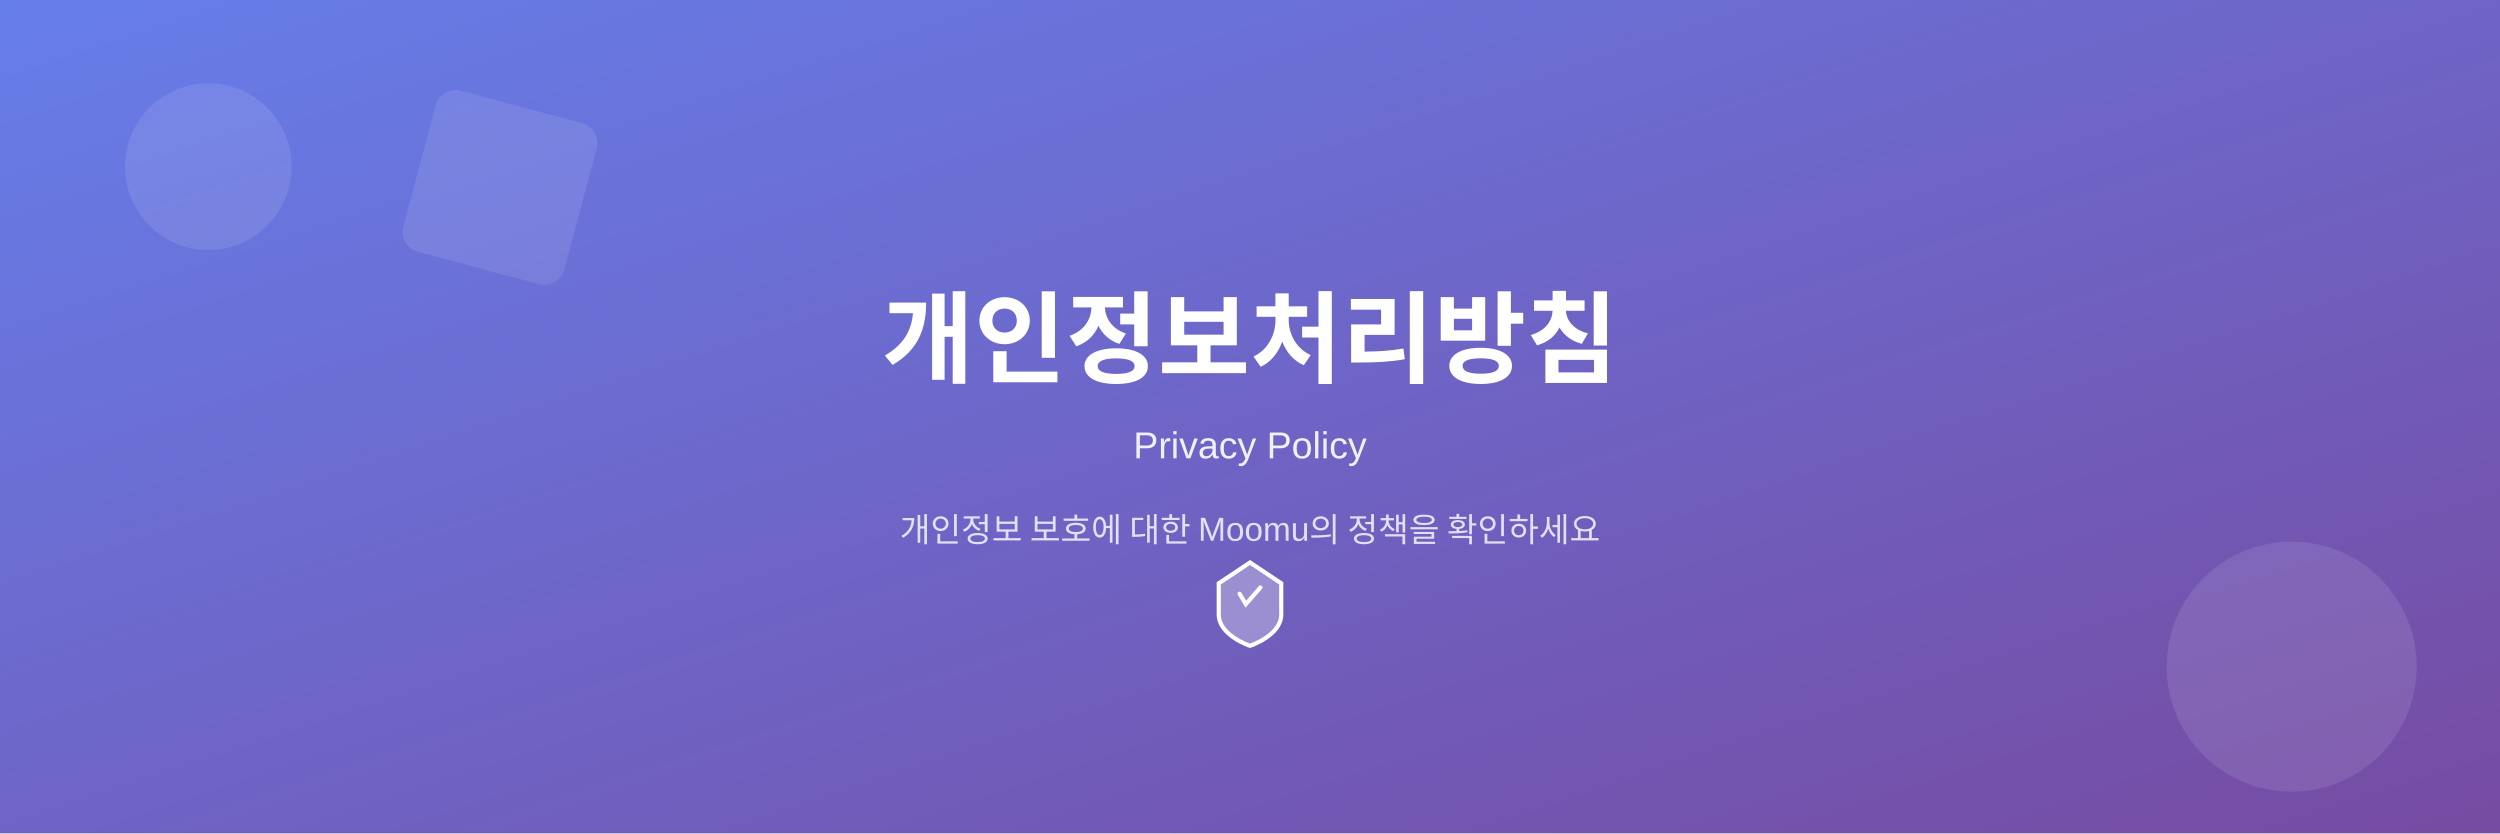
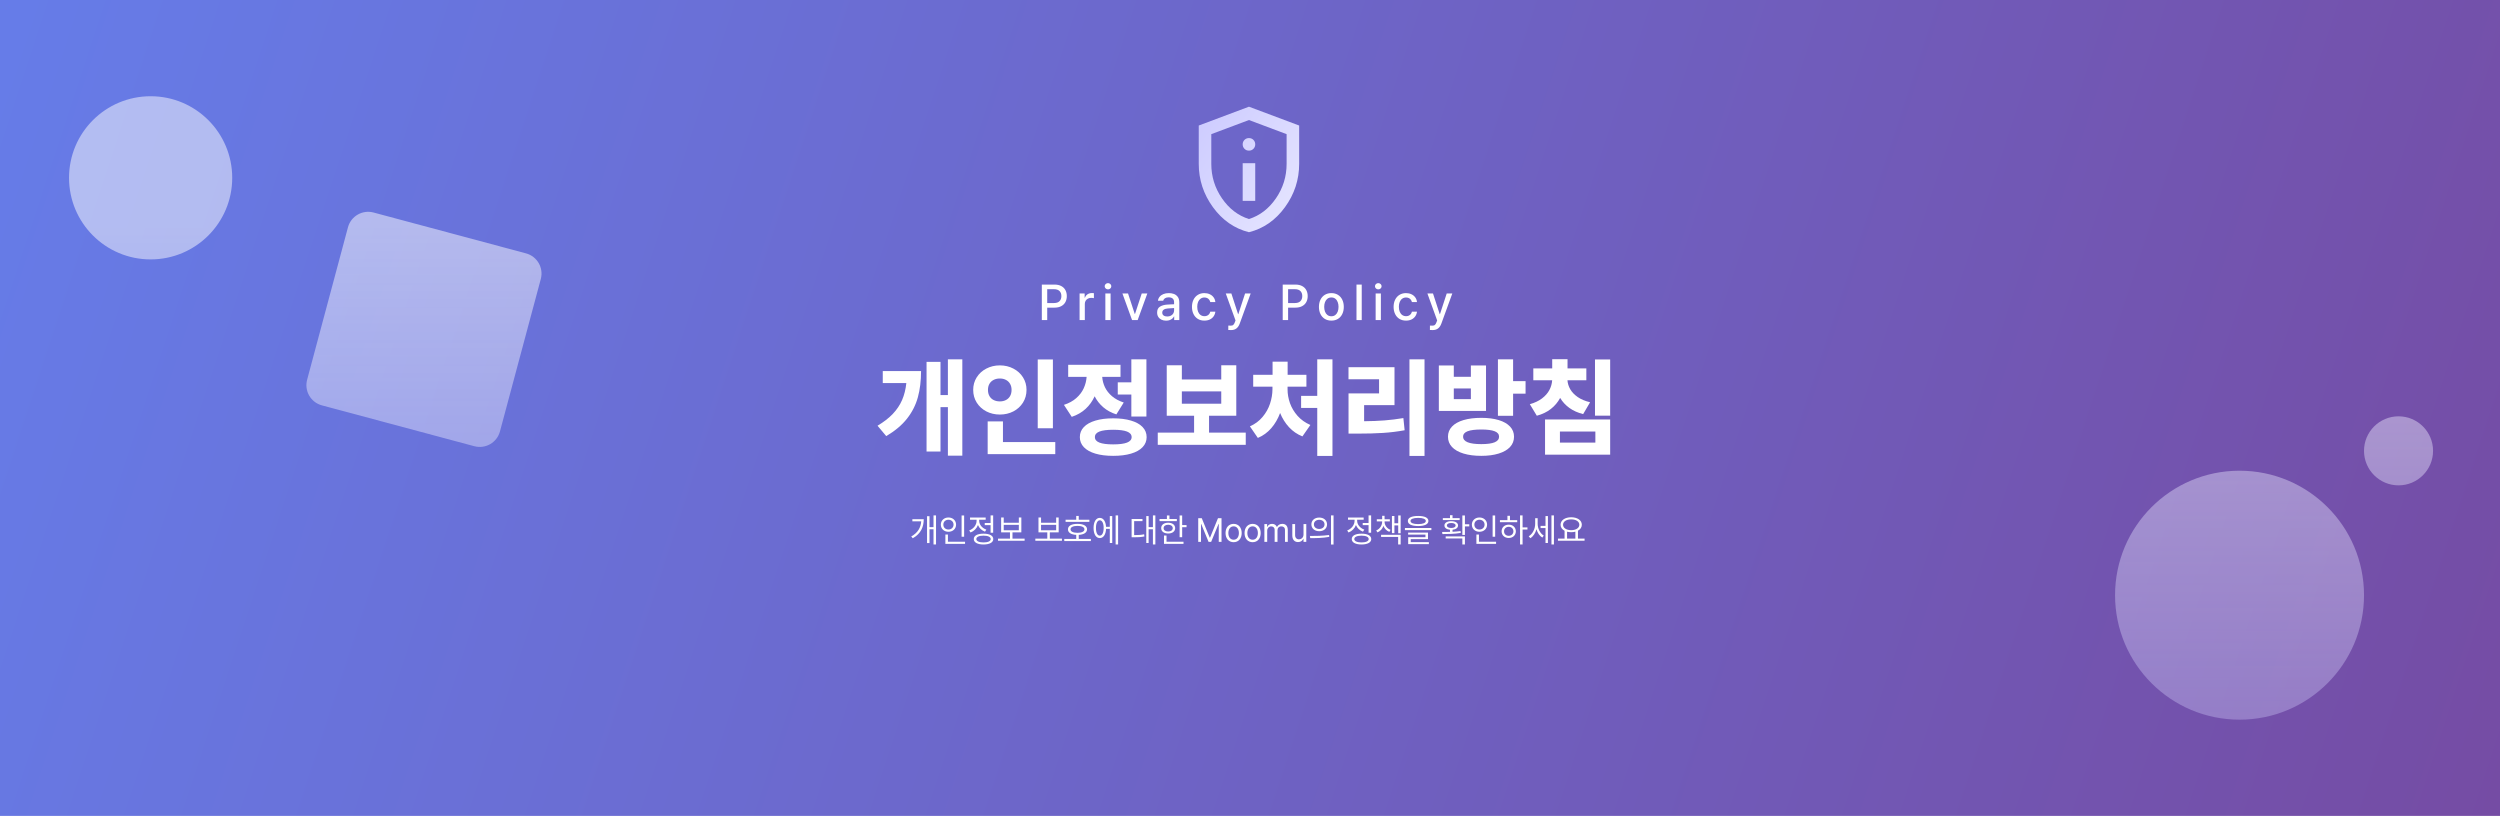
- <svg xmlns="http://www.w3.org/2000/svg" width="1200" height="400" viewBox="0 0 1200 400">
+ <svg xmlns="http://www.w3.org/2000/svg" width="1195" height="390" viewBox="0 0 1195 390" fill="none">
+   <path d="M0 0H1195V390H0V0Z" fill="url(#paint0_linear_4490_7757)" />
+   <path d="M111 85C111 106.539 93.539 124 72 124C50.461 124 33 106.539 33 85C33 63.461 50.461 46 72 46C93.539 46 111 63.461 111 85Z" fill="url(#paint1_linear_4490_7757)" fill-opacity="0.5" />
+   <path d="M1130 284.5C1130 317.361 1103.36 344 1070.5 344C1037.64 344 1011 317.361 1011 284.5C1011 251.639 1037.64 225 1070.5 225C1103.36 225 1130 251.639 1130 284.5Z" fill="url(#paint2_linear_4490_7757)" fill-opacity="0.5" />
+   <path d="M1163 215.5C1163 224.613 1155.61 232 1146.5 232C1137.39 232 1130 224.613 1130 215.5C1130 206.387 1137.39 199 1146.5 199C1155.61 199 1163 206.387 1163 215.5Z" fill="url(#paint3_linear_4490_7757)" fill-opacity="0.5" />
+   <path d="M166.326 108.659C167.755 103.325 173.239 100.159 178.573 101.588L251.434 121.111C256.769 122.541 259.934 128.024 258.505 133.359L238.982 206.219C237.553 211.554 232.069 214.72 226.735 213.29L153.874 193.767C148.539 192.338 145.374 186.855 146.803 181.52L166.326 108.659Z" fill="url(#paint4_linear_4490_7757)" fill-opacity="0.5" />
+   <path d="M447.422 246.375V260.266H446.219V253H444.297V259.578H443.125V246.75H444.297V251.984H446.219V246.375H447.422ZM441.547 248.188C441.531 251.719 440.297 255.062 436.297 257.281L435.578 256.422C438.805 254.625 440.141 252.078 440.344 249.203H436.109V248.188H441.547Z" fill="white" />
+   <path d="M460.859 246.391V256.547H459.641V246.391H460.859ZM461.297 258.938V259.969H451.891V255.516H453.109V258.938H461.297ZM453.359 247.359C455.438 247.359 457 248.766 457 250.766C457 252.797 455.438 254.188 453.359 254.188C451.281 254.188 449.719 252.797 449.719 250.766C449.719 248.766 451.281 247.359 453.359 247.359ZM453.359 248.438C451.953 248.438 450.906 249.406 450.922 250.766C450.906 252.156 451.953 253.109 453.359 253.109C454.734 253.109 455.797 252.156 455.797 250.766C455.797 249.406 454.734 248.438 453.359 248.438Z" fill="white" />
+   <path d="M474.734 246.375V254.656H473.5V251.016H470.703V250H473.5V246.375H474.734ZM470.125 255.094C473.016 255.094 474.781 256.031 474.781 257.672C474.781 259.312 473.016 260.25 470.125 260.266C467.234 260.25 465.469 259.312 465.469 257.672C465.469 256.031 467.234 255.094 470.125 255.094ZM470.125 256.047C468 256.047 466.672 256.656 466.688 257.672C466.672 258.672 468 259.281 470.125 259.281C472.25 259.281 473.562 258.672 473.562 257.672C473.562 256.656 472.25 256.047 470.125 256.047ZM468.047 248.922C468.047 250.734 469.438 252.453 471.469 253.156L470.828 254.141C469.266 253.578 468.055 252.414 467.469 250.969C466.859 252.602 465.57 253.906 463.922 254.531L463.281 253.547C465.344 252.797 466.812 250.922 466.812 248.938V248.422H463.672V247.391H471.156V248.422H468.047V248.922Z" fill="white" />
+   <path d="M489.766 257.469V258.484H477.047V257.469H482.766V254.469H478.547V247.359H479.781V249.875H487V247.359H488.203V254.469H483.969V257.469H489.766ZM479.781 253.469H487V250.875H479.781V253.469Z" fill="white" />
+   <path d="M507.609 257.469V258.484H494.891V257.469H500.609V254.469H496.391V247.359H497.625V249.875H504.844V247.359H506.047V254.469H501.812V257.469H507.609ZM497.625 253.469H504.844V250.875H497.625V253.469Z" fill="white" />
+   <path d="M520.719 248.438V249.453H509.344V248.438H514.438V246.609H515.641V248.438H520.719ZM521.438 257.625V258.641H508.719V257.625H514.438V255.672C511.969 255.539 510.469 254.578 510.484 253.016C510.469 251.359 512.219 250.391 515.047 250.406C517.844 250.391 519.609 251.359 519.609 253.016C519.609 254.578 518.094 255.539 515.641 255.672V257.625H521.438ZM515.047 251.375C512.969 251.375 511.703 251.984 511.719 253.016C511.703 254.078 512.969 254.672 515.047 254.688C517.094 254.672 518.359 254.078 518.359 253.016C518.359 251.984 517.094 251.375 515.047 251.375Z" fill="white" />
+   <path d="M534.453 246.375V260.266H533.266V246.375H534.453ZM531.656 246.672V259.562H530.484V252.812H528.703C528.57 255.516 527.422 257.203 525.703 257.203C523.891 257.203 522.719 255.328 522.719 252.375C522.719 249.422 523.891 247.547 525.703 247.547C527.391 247.547 528.531 249.18 528.688 251.797H530.484V246.672H531.656ZM525.703 248.703C524.578 248.703 523.859 250.109 523.875 252.375C523.859 254.625 524.578 256.047 525.703 256.031C526.828 256.047 527.547 254.625 527.547 252.375C527.547 250.109 526.828 248.703 525.703 248.703Z" fill="white" />
+   <path d="M552.266 246.375V260.266H551.094V252.984H549.047V259.547H547.922V246.688H549.047V251.969H551.094V246.375H552.266ZM546.109 248.078V249.094H542.125V255.781C544.039 255.773 545.367 255.703 546.906 255.391L547.016 256.422C545.344 256.766 543.922 256.828 541.797 256.828H540.906V248.078H546.109Z" fill="white" />
+   <path d="M565.078 246.391V250.969H567.172V252H565.078V256.797H563.859V246.391H565.078ZM562.531 248.094V249.094H554.25V248.094H557.781V246.391H559V248.094H562.531ZM558.391 249.859C560.375 249.859 561.719 250.875 561.734 252.453C561.719 254.016 560.375 255.016 558.391 255.016C556.391 255.016 555.031 254.016 555.047 252.453C555.031 250.875 556.391 249.859 558.391 249.859ZM558.391 250.828C557.078 250.828 556.203 251.469 556.219 252.453C556.203 253.438 557.078 254.062 558.391 254.047C559.688 254.062 560.562 253.438 560.578 252.453C560.562 251.469 559.688 250.828 558.391 250.828ZM565.719 258.938V259.969H556.391V255.969H557.594V258.938H565.719Z" fill="white" />
+   <path d="M572.75 247.688H574.438L578.25 257H578.391L582.203 247.688H583.891V259H582.562V250.453H582.453L578.938 259H577.688L574.172 250.453H574.078V259H572.75V247.688Z" fill="white" />
+   <path d="M589.688 259.172C587.375 259.172 585.812 257.438 585.812 254.797C585.812 252.156 587.375 250.406 589.688 250.406C591.984 250.406 593.531 252.156 593.531 254.797C593.531 257.438 591.984 259.172 589.688 259.172ZM589.688 257.984C591.391 257.984 592.188 256.484 592.188 254.797C592.188 253.109 591.391 251.594 589.688 251.594C587.953 251.594 587.156 253.109 587.156 254.797C587.156 256.484 587.953 257.984 589.688 257.984Z" fill="white" />
+   <path d="M598.766 259.172C596.453 259.172 594.891 257.438 594.891 254.797C594.891 252.156 596.453 250.406 598.766 250.406C601.062 250.406 602.609 252.156 602.609 254.797C602.609 257.438 601.062 259.172 598.766 259.172ZM598.766 257.984C600.469 257.984 601.266 256.484 601.266 254.797C601.266 253.109 600.469 251.594 598.766 251.594C597.031 251.594 596.234 253.109 596.234 254.797C596.234 256.484 597.031 257.984 598.766 257.984Z" fill="white" />
+   <path d="M604.375 259V250.516H605.672V251.844H605.781C606.141 250.938 606.953 250.406 608.062 250.406C609.172 250.406 609.922 250.938 610.328 251.844H610.422C610.859 250.969 611.75 250.406 612.969 250.406C614.484 250.406 615.562 251.328 615.562 253.328V259H614.219V253.344C614.219 252.094 613.422 251.609 612.5 251.609C611.312 251.609 610.641 252.406 610.641 253.484V259H609.281V253.203C609.281 252.25 608.594 251.609 607.625 251.609C606.609 251.609 605.719 252.469 605.719 253.703V259H604.375Z" fill="white" />
+   <path d="M623.078 255.516V250.516H624.406V259H623.078V257.562H622.984C622.578 258.422 621.75 259.109 620.469 259.109C618.859 259.109 617.719 258.062 617.719 255.906V250.516H619.062V255.812C619.062 257.031 619.828 257.812 620.906 257.812C621.859 257.812 623.078 257.094 623.078 255.516Z" fill="white" />
+   <path d="M630.594 247.391C632.781 247.391 634.328 248.719 634.328 250.656C634.328 252.594 632.781 253.922 630.594 253.922C628.406 253.922 626.828 252.594 626.844 250.656C626.828 248.719 628.406 247.391 630.594 247.391ZM630.594 248.469C629.109 248.469 628.031 249.359 628.047 250.656C628.031 251.953 629.109 252.844 630.594 252.844C632.062 252.844 633.125 251.953 633.125 250.656C633.125 249.359 632.062 248.469 630.594 248.469ZM637.438 246.375V260.297H636.219V246.375H637.438ZM626.125 256.188C628.688 256.188 632.219 256.172 635.297 255.719L635.391 256.625C632.219 257.219 628.797 257.234 626.297 257.234L626.125 256.188Z" fill="white" />
+   <path d="M655.406 246.375V254.656H654.172V251.016H651.375V250H654.172V246.375H655.406ZM650.797 255.094C653.688 255.094 655.453 256.031 655.453 257.672C655.453 259.312 653.688 260.25 650.797 260.266C647.906 260.25 646.141 259.312 646.141 257.672C646.141 256.031 647.906 255.094 650.797 255.094ZM650.797 256.047C648.672 256.047 647.344 256.656 647.359 257.672C647.344 258.672 648.672 259.281 650.797 259.281C652.922 259.281 654.234 258.672 654.234 257.672C654.234 256.656 652.922 256.047 650.797 256.047ZM648.719 248.922C648.719 250.734 650.109 252.453 652.141 253.156L651.5 254.141C649.938 253.578 648.727 252.414 648.141 250.969C647.531 252.602 646.242 253.906 644.594 254.531L643.953 253.547C646.016 252.797 647.484 250.922 647.484 248.938V248.422H644.344V247.391H651.828V248.422H648.719V248.922Z" fill="white" />
+   <path d="M661.828 249.391C661.828 251.031 662.922 252.641 664.688 253.281L664.094 254.234C662.734 253.695 661.773 252.656 661.281 251.391C660.797 252.766 659.82 253.898 658.438 254.484L657.828 253.562C659.594 252.828 660.656 251.156 660.672 249.391V249.219H658.109V248.219H660.672V246.547H661.828V248.219H664.344V249.219H661.828V249.391ZM669.516 246.391V254.891H668.344V251.125H666.531V254.828H665.344V246.641H666.531V250.109H668.344V246.391H669.516ZM669.516 255.641V260.266H668.312V256.641H660.156V255.641H669.516Z" fill="white" />
+   <path d="M677.875 246.625C680.969 246.625 682.781 247.469 682.781 249.016C682.781 250.594 680.969 251.438 677.875 251.453C674.781 251.438 672.953 250.594 672.953 249.016C672.953 247.469 674.781 246.625 677.875 246.625ZM677.875 247.547C675.562 247.547 674.219 248.109 674.234 249.016C674.219 249.984 675.562 250.516 677.875 250.516C680.172 250.516 681.531 249.984 681.531 249.016C681.531 248.109 680.172 247.547 677.875 247.547ZM684.203 252.391V253.391H671.547V252.391H684.203ZM682.578 254.594V257.703H674.328V259.141H683V260.109H673.109V256.797H681.375V255.531H673.078V254.594H682.578Z" fill="white" />
+   <path d="M700.234 246.391V250.594H702.312V251.625H700.234V255.703H699V246.391H700.234ZM689.328 254.281C690.438 254.281 691.734 254.281 693.094 254.234V253.219C691.477 253.078 690.438 252.32 690.438 251.172C690.438 249.906 691.734 249.125 693.688 249.125C695.656 249.125 696.938 249.906 696.953 251.172C696.938 252.312 695.922 253.07 694.312 253.219V254.188C695.609 254.125 696.922 254.023 698.141 253.844L698.25 254.734C695.234 255.266 691.906 255.281 689.469 255.281L689.328 254.281ZM700.234 256.391V260.266H699V257.375H691.031V256.391H700.234ZM697.719 247.656V248.594H689.672V247.656H693.094V246.266H694.312V247.656H697.719ZM693.688 250C692.406 249.984 691.609 250.438 691.609 251.172C691.609 251.891 692.406 252.391 693.688 252.375C694.969 252.391 695.781 251.891 695.781 251.172C695.781 250.438 694.969 249.984 693.688 250Z" fill="white" />
+   <path d="M714.688 246.391V256.547H713.469V246.391H714.688ZM715.125 258.938V259.969H705.719V255.516H706.938V258.938H715.125ZM707.188 247.359C709.266 247.359 710.828 248.766 710.828 250.766C710.828 252.797 709.266 254.188 707.188 254.188C705.109 254.188 703.547 252.797 703.547 250.766C703.547 248.766 705.109 247.359 707.188 247.359ZM707.188 248.438C705.781 248.438 704.734 249.406 704.75 250.766C704.734 252.156 705.781 253.109 707.188 253.109C708.562 253.109 709.625 252.156 709.625 250.766C709.625 249.406 708.562 248.438 707.188 248.438Z" fill="white" />
+   <path d="M727.797 246.375V252.109H730.125V253.125H727.797V260.266H726.578V246.375H727.797ZM725.234 248.609V249.625H716.969V248.609H720.547V246.547H721.766V248.609H725.234ZM721.172 250.781C723.141 250.781 724.562 252.094 724.578 253.969C724.562 255.844 723.141 257.156 721.172 257.156C719.188 257.156 717.75 255.844 717.766 253.969C717.75 252.094 719.188 250.781 721.172 250.781ZM721.172 251.812C719.875 251.812 718.922 252.719 718.938 253.969C718.922 255.234 719.875 256.125 721.172 256.109C722.453 256.125 723.391 255.234 723.406 253.969C723.391 252.719 722.453 251.812 721.172 251.812Z" fill="white" />
+   <path d="M735 250.328C735 252.531 736.078 254.922 737.922 256.016L737.219 256.969C735.883 256.156 734.922 254.672 734.438 252.984C733.922 254.828 732.891 256.414 731.5 257.266L730.719 256.344C732.641 255.219 733.812 252.75 733.812 250.375V247.688H735V250.328ZM742.781 246.375V260.266H741.594V246.375H742.781ZM739.906 246.672V259.562H738.75V252.406H736.391V251.359H738.75V246.672H739.906Z" fill="white" />
+   <path d="M757.422 257.453V258.484H744.703V257.453H747.859V253.703C746.672 253.086 745.953 252.086 745.953 250.828C745.953 248.672 748.062 247.266 751.031 247.25C754 247.266 756.109 248.672 756.109 250.828C756.109 252.062 755.414 253.055 754.266 253.672V257.453H757.422ZM751.031 248.266C748.75 248.25 747.141 249.281 747.141 250.828C747.141 252.375 748.75 253.422 751.031 253.422C753.297 253.422 754.922 252.375 754.922 250.828C754.922 249.281 753.297 248.25 751.031 248.266ZM749.062 257.453H753.031V254.141C752.43 254.305 751.758 254.391 751.031 254.391C750.32 254.391 749.656 254.312 749.062 254.156V257.453Z" fill="white" />
+   <path d="M459.992 217.807H453.092V194.624H449.562V215.838H442.893V172.966H449.562V188.841H453.092V171.76H459.992V217.807ZM419.461 203.493C422.417 201.731 424.853 199.845 426.769 197.834C428.685 195.812 430.163 193.601 431.204 191.2C432.244 188.8 432.918 186.104 433.226 183.112H421.962V177.365H440.268C440.268 182 439.759 186.175 438.742 189.888C437.725 193.601 435.993 197.012 433.545 200.122C431.097 203.232 427.786 206.011 423.612 208.459L419.461 203.493Z" fill="white" />
+   <path d="M503.288 204.716H496.033V171.831H503.288V204.716ZM465.187 186.358C465.187 184.147 465.749 182.148 466.872 180.363C467.996 178.577 469.533 177.182 471.484 176.176C473.435 175.16 475.587 174.651 477.94 174.651C480.294 174.651 482.44 175.16 484.379 176.176C486.33 177.182 487.868 178.577 488.991 180.363C490.114 182.148 490.676 184.147 490.676 186.358C490.676 188.617 490.114 190.645 488.991 192.442C487.868 194.228 486.336 195.629 484.397 196.646C482.458 197.651 480.306 198.154 477.94 198.154C475.575 198.154 473.417 197.651 471.466 196.646C469.527 195.629 467.996 194.228 466.872 192.442C465.749 190.645 465.187 188.617 465.187 186.358ZM472.105 201.417H479.413V211.297H504.423V217.08H472.105V201.417ZM472.247 186.358C472.247 187.529 472.489 188.528 472.974 189.356C473.459 190.183 474.133 190.81 474.996 191.236C475.859 191.662 476.841 191.874 477.94 191.874C479.005 191.874 479.957 191.662 480.796 191.236C481.648 190.81 482.316 190.183 482.801 189.356C483.285 188.528 483.528 187.529 483.528 186.358C483.528 185.235 483.285 184.265 482.801 183.449C482.316 182.621 481.648 181.994 480.796 181.569C479.945 181.131 478.993 180.918 477.94 180.93C476.841 180.918 475.859 181.131 474.996 181.569C474.133 181.994 473.459 182.615 472.974 183.431C472.489 184.247 472.247 185.223 472.247 186.358Z" fill="white" />
+   <path d="M547.985 199.094H540.783V188.593H534.291V182.739H540.783V171.76H547.985V199.094ZM508.554 193.524C510.931 192.755 512.905 191.673 514.478 190.278C516.063 188.871 517.245 187.304 518.026 185.577C518.818 183.839 519.279 182.024 519.409 180.132H510.594V174.385H535.604V180.132H526.859C526.977 181.87 527.415 183.532 528.172 185.116C528.929 186.689 530.052 188.114 531.542 189.391C533.044 190.668 534.912 191.673 537.147 192.407L533.617 198.083C531.193 197.302 529.118 196.173 527.391 194.695C525.665 193.217 524.281 191.46 523.241 189.427C522.2 191.732 520.769 193.731 518.948 195.422C517.127 197.101 514.91 198.378 512.297 199.253L508.554 193.524ZM516.163 208.938C516.163 207.07 516.802 205.467 518.079 204.131C519.368 202.783 521.207 201.754 523.595 201.045C525.984 200.323 528.816 199.963 532.092 199.963C535.391 199.963 538.241 200.323 540.641 201.045C543.042 201.754 544.881 202.783 546.158 204.131C547.447 205.467 548.091 207.07 548.091 208.938C548.091 210.795 547.447 212.397 546.158 213.745C544.881 215.093 543.042 216.122 540.641 216.831C538.241 217.541 535.391 217.896 532.092 217.896C528.816 217.896 525.984 217.541 523.595 216.831C521.207 216.122 519.368 215.093 518.079 213.745C516.802 212.397 516.163 210.795 516.163 208.938ZM523.365 208.938C523.353 210.121 524.074 210.996 525.529 211.563C526.983 212.131 529.171 212.415 532.092 212.415C535.036 212.415 537.242 212.131 538.708 211.563C540.174 210.996 540.913 210.121 540.925 208.938C540.913 207.732 540.174 206.845 538.708 206.277C537.253 205.71 535.048 205.426 532.092 205.426C529.171 205.426 526.983 205.71 525.529 206.277C524.074 206.845 523.353 207.732 523.365 208.938Z" fill="white" />
+   <path d="M595.467 212.628H553.411V206.792H570.776V198.721H557.703V174.598H564.922V181.391H583.76V174.598H590.944V198.721H577.924V206.792H595.467V212.628ZM583.76 192.974V187.085H564.922V192.974H583.76Z" fill="white" />
+   <path d="M636.918 217.931H629.645V194.978H621.929V189.231H629.645V171.76H636.918V217.931ZM597.451 203.794C599.876 202.73 601.892 201.234 603.5 199.306C605.12 197.379 606.308 195.268 607.065 192.974C607.834 190.668 608.224 188.356 608.236 186.039V184.833H599.03V179.139H608.289V172.877H615.491V179.139H624.466V184.833H615.455V186.039C615.443 188.25 615.822 190.461 616.59 192.673C617.371 194.872 618.577 196.9 620.209 198.757C621.853 200.613 623.904 202.074 626.364 203.138L622.55 208.601C620.067 207.596 617.933 206.13 616.147 204.202C614.361 202.263 612.942 199.998 611.89 197.409C610.873 200.164 609.472 202.576 607.686 204.646C605.9 206.715 603.754 208.276 601.247 209.328L597.451 203.794Z" fill="white" />
+   <path d="M680.923 217.931H673.722V171.76H680.923V217.931ZM644.579 175.52H666.573V193.666H652.046V201.346C655.617 201.311 658.881 201.181 661.837 200.956C664.805 200.72 667.797 200.347 670.813 199.839L671.416 205.657C668.022 206.283 664.587 206.709 661.11 206.934C657.634 207.158 653.53 207.271 648.8 207.271H644.596V188.043H659.194V181.285H644.579V175.52Z" fill="white" />
+   <path d="M708.06 199.732C711.264 199.732 714.038 200.087 716.379 200.796C718.732 201.506 720.541 202.541 721.807 203.901C723.072 205.249 723.705 206.863 723.705 208.743C723.705 210.647 723.072 212.285 721.807 213.656C720.541 215.028 718.732 216.075 716.379 216.796C714.038 217.529 711.264 217.896 708.06 217.896C704.796 217.896 701.964 217.529 699.564 216.796C697.175 216.075 695.336 215.028 694.047 213.656C692.77 212.285 692.131 210.647 692.131 208.743C692.131 206.863 692.77 205.249 694.047 203.901C695.336 202.541 697.175 201.506 699.564 200.796C701.964 200.087 704.796 199.732 708.06 199.732ZM687.768 174.687H694.916V180.114H703.076V174.687H710.313V196.415H687.768V174.687ZM703.076 190.792V185.684H694.916V190.792H703.076ZM699.368 208.743C699.357 211.108 702.254 212.29 708.06 212.29C710.898 212.29 713.021 212.001 714.428 211.421C715.847 210.83 716.556 209.937 716.556 208.743C716.556 207.549 715.853 206.679 714.445 206.135C713.05 205.58 710.922 205.302 708.06 205.302C705.151 205.302 702.969 205.58 701.515 206.135C700.072 206.691 699.357 207.56 699.368 208.743ZM716.006 171.76H723.261V182.19H729.221V188.185H723.261V198.739H716.006V171.76Z" fill="white" />
+   <path d="M758.273 181.764H749.245C749.351 183.266 749.801 184.708 750.593 186.092C751.397 187.464 752.586 188.699 754.158 189.799C755.743 190.887 757.712 191.715 760.065 192.282L756.748 197.941C754.206 197.302 752.012 196.321 750.167 194.996C748.323 193.66 746.85 192.064 745.751 190.207C744.663 192.253 743.185 194.009 741.316 195.475C739.46 196.93 737.219 198.012 734.594 198.721L731.259 193.205C733.6 192.543 735.545 191.62 737.095 190.438C738.655 189.243 739.826 187.907 740.607 186.429C741.387 184.951 741.831 183.396 741.937 181.764H732.926V176.106H741.955V171.689H749.28V176.106H758.273V181.764ZM738.531 200.495H769.661V217.328H738.531V200.495ZM762.584 211.563V206.26H745.644V211.563H762.584ZM762.406 171.831H769.661V198.686H762.406V171.831Z" fill="white" />
+   <path d="M497.992 136.028H504.058C505.334 136.028 506.412 136.265 507.29 136.74C508.174 137.21 508.834 137.859 509.271 138.688C509.713 139.517 509.934 140.464 509.934 141.53C509.934 142.597 509.713 143.547 509.271 144.381C508.829 145.21 508.166 145.862 507.282 146.337C506.403 146.812 505.326 147.05 504.05 147.05H500.569V153H497.992V136.028ZM503.793 144.854C504.992 144.854 505.881 144.552 506.461 143.95C507.047 143.348 507.34 142.541 507.34 141.53C507.34 140.519 507.047 139.718 506.461 139.127C505.881 138.536 504.989 138.24 503.785 138.24H500.569V144.854H503.793Z" fill="white" />
+   <path d="M516.041 140.271H518.461V142.301H518.594C518.748 141.848 518.983 141.456 519.298 141.124C519.619 140.787 519.994 140.53 520.425 140.354C520.862 140.171 521.326 140.08 521.818 140.08C521.994 140.08 522.185 140.086 522.389 140.097C522.594 140.108 522.76 140.122 522.887 140.138V142.525C522.748 142.492 522.552 142.459 522.298 142.425C522.05 142.392 521.812 142.376 521.585 142.376C521.011 142.376 520.492 142.5 520.027 142.749C519.563 142.992 519.199 143.331 518.934 143.768C518.674 144.204 518.544 144.696 518.544 145.243V153H516.041V140.271Z" fill="white" />
+   <path d="M528.36 140.271H530.863V153H528.36V140.271ZM529.628 138.315C529.341 138.315 529.075 138.249 528.832 138.116C528.595 137.983 528.404 137.804 528.261 137.577C528.117 137.351 528.045 137.102 528.045 136.831C528.045 136.561 528.117 136.312 528.261 136.086C528.404 135.859 528.595 135.68 528.832 135.547C529.075 135.414 529.341 135.348 529.628 135.348C529.91 135.348 530.169 135.414 530.407 135.547C530.65 135.68 530.841 135.859 530.979 136.086C531.122 136.312 531.194 136.561 531.194 136.831C531.194 137.102 531.122 137.351 530.979 137.577C530.841 137.804 530.65 137.983 530.407 138.116C530.169 138.249 529.91 138.315 529.628 138.315Z" fill="white" />
+   <path d="M543.805 153H541.128L536.512 140.271H539.197L542.404 150.05H542.537L545.752 140.271H548.429L543.805 153Z" fill="white" />
+   <path d="M553.104 149.403C553.104 148.094 553.549 147.157 554.438 146.594C555.333 146.03 556.474 145.699 557.861 145.599C558.402 145.566 558.991 145.533 559.626 145.5C560.261 145.467 560.789 145.442 561.209 145.425V144.389C561.209 143.666 560.988 143.108 560.546 142.715C560.104 142.323 559.46 142.127 558.615 142.127C557.902 142.127 557.319 142.273 556.866 142.566C556.419 142.859 556.129 143.251 555.996 143.743H553.502C553.579 143.041 553.842 142.414 554.289 141.862C554.737 141.309 555.339 140.878 556.096 140.569C556.858 140.26 557.728 140.105 558.706 140.105C559.513 140.105 560.289 140.229 561.035 140.478C561.781 140.727 562.411 141.182 562.924 141.845C563.444 142.503 563.703 143.403 563.703 144.547V153H561.267V151.26H561.167C560.991 151.613 560.737 151.942 560.405 152.246C560.079 152.55 559.662 152.798 559.154 152.992C558.651 153.185 558.068 153.282 557.405 153.282C556.587 153.282 555.853 153.13 555.201 152.826C554.554 152.522 554.043 152.077 553.667 151.492C553.292 150.906 553.104 150.21 553.104 149.403ZM555.557 149.436C555.557 150.033 555.775 150.492 556.212 150.812C556.654 151.127 557.237 151.285 557.96 151.285C558.618 151.285 559.192 151.152 559.684 150.887C560.181 150.622 560.56 150.271 560.819 149.834C561.085 149.392 561.217 148.917 561.217 148.409V147.249C560.797 147.271 559.797 147.337 558.217 147.448C557.372 147.508 556.717 147.704 556.253 148.036C555.789 148.362 555.557 148.829 555.557 149.436Z" fill="white" />
+   <path d="M575.71 153.257C574.5 153.257 573.445 152.981 572.545 152.428C571.65 151.87 570.962 151.094 570.481 150.099C570 149.105 569.76 147.97 569.76 146.693C569.76 145.406 570.003 144.265 570.489 143.271C570.981 142.271 571.674 141.494 572.569 140.942C573.464 140.384 574.503 140.105 575.685 140.105C576.641 140.105 577.5 140.285 578.263 140.644C579.031 140.997 579.647 141.497 580.111 142.144C580.581 142.79 580.857 143.539 580.94 144.389H578.511C578.418 143.981 578.249 143.61 578.006 143.279C577.768 142.948 577.453 142.685 577.061 142.492C576.674 142.298 576.227 142.202 575.719 142.202C575.034 142.202 574.431 142.384 573.912 142.749C573.393 143.108 572.989 143.622 572.702 144.29C572.42 144.959 572.279 145.74 572.279 146.635C572.279 147.552 572.42 148.351 572.702 149.03C572.984 149.704 573.384 150.224 573.904 150.588C574.423 150.953 575.028 151.135 575.719 151.135C576.431 151.135 577.036 150.945 577.534 150.564C578.031 150.182 578.357 149.649 578.511 148.964H580.94C580.851 149.793 580.581 150.533 580.128 151.185C579.68 151.831 579.078 152.34 578.321 152.71C577.564 153.075 576.694 153.257 575.71 153.257Z" fill="white" />
+   <path d="M588.458 157.773C587.894 157.773 587.447 157.757 587.115 157.724L587.132 155.627C587.38 155.649 587.753 155.66 588.251 155.66C588.571 155.66 588.836 155.63 589.046 155.569C589.256 155.508 589.466 155.356 589.676 155.113C589.886 154.876 590.082 154.506 590.264 154.003L590.579 153.174L585.914 140.271H588.59L591.797 150.141H591.93L595.154 140.271H597.831L592.585 154.691C592.209 155.718 591.684 156.489 591.01 157.003C590.342 157.517 589.491 157.773 588.458 157.773Z" fill="white" />
+   <path d="M613.135 136.028H619.202C620.478 136.028 621.555 136.265 622.434 136.74C623.318 137.21 623.978 137.859 624.414 138.688C624.856 139.517 625.077 140.464 625.077 141.53C625.077 142.597 624.856 143.547 624.414 144.381C623.973 145.21 623.31 145.862 622.426 146.337C621.547 146.812 620.47 147.05 619.193 147.05H615.713V153H613.135V136.028ZM618.937 144.854C620.135 144.854 621.025 144.552 621.605 143.95C622.191 143.348 622.484 142.541 622.484 141.53C622.484 140.519 622.191 139.718 621.605 139.127C621.025 138.536 620.133 138.24 618.928 138.24H615.713V144.854H618.937Z" fill="white" />
+   <path d="M636.399 153.257C635.212 153.257 634.167 152.986 633.267 152.445C632.372 151.898 631.678 151.127 631.187 150.133C630.695 149.138 630.449 147.992 630.449 146.693C630.449 145.384 630.695 144.232 631.187 143.238C631.678 142.243 632.372 141.472 633.267 140.925C634.167 140.378 635.212 140.105 636.399 140.105C637.582 140.105 638.62 140.378 639.515 140.925C640.416 141.472 641.109 142.243 641.596 143.238C642.087 144.232 642.333 145.384 642.333 146.693C642.333 147.992 642.087 149.138 641.596 150.133C641.109 151.127 640.416 151.898 639.515 152.445C638.62 152.986 637.582 153.257 636.399 153.257ZM632.968 146.685C632.968 147.519 633.096 148.276 633.35 148.956C633.609 149.635 633.996 150.174 634.51 150.572C635.029 150.97 635.662 151.169 636.408 151.169C637.148 151.169 637.772 150.97 638.281 150.572C638.794 150.174 639.178 149.635 639.433 148.956C639.687 148.276 639.814 147.519 639.814 146.685C639.814 145.851 639.687 145.094 639.433 144.414C639.178 143.735 638.794 143.193 638.281 142.79C637.772 142.387 637.148 142.185 636.408 142.185C635.662 142.185 635.029 142.387 634.51 142.79C633.996 143.193 633.609 143.735 633.35 144.414C633.096 145.094 632.968 145.851 632.968 146.685Z" fill="white" />
+   <path d="M650.905 153H648.402V136.028H650.905V153Z" fill="white" />
+   <path d="M657.557 140.271H660.06V153H657.557V140.271ZM658.825 138.315C658.538 138.315 658.272 138.249 658.029 138.116C657.792 137.983 657.601 137.804 657.457 137.577C657.314 137.351 657.242 137.102 657.242 136.831C657.242 136.561 657.314 136.312 657.457 136.086C657.601 135.859 657.792 135.68 658.029 135.547C658.272 135.414 658.538 135.348 658.825 135.348C659.107 135.348 659.366 135.414 659.604 135.547C659.847 135.68 660.038 135.859 660.176 136.086C660.319 136.312 660.391 136.561 660.391 136.831C660.391 137.102 660.319 137.351 660.176 137.577C660.038 137.804 659.847 137.983 659.604 138.116C659.366 138.249 659.107 138.315 658.825 138.315Z" fill="white" />
+   <path d="M672.09 153.257C670.88 153.257 669.825 152.981 668.924 152.428C668.029 151.87 667.341 151.094 666.861 150.099C666.38 149.105 666.14 147.97 666.14 146.693C666.14 145.406 666.383 144.265 666.869 143.271C667.361 142.271 668.054 141.494 668.949 140.942C669.844 140.384 670.883 140.105 672.065 140.105C673.021 140.105 673.88 140.285 674.643 140.644C675.41 140.997 676.027 141.497 676.491 142.144C676.96 142.79 677.236 143.539 677.319 144.389H674.891C674.797 143.981 674.629 143.61 674.386 143.279C674.148 142.948 673.833 142.685 673.441 142.492C673.054 142.298 672.607 142.202 672.098 142.202C671.413 142.202 670.811 142.384 670.292 142.749C669.772 143.108 669.369 143.622 669.082 144.29C668.8 144.959 668.659 145.74 668.659 146.635C668.659 147.552 668.8 148.351 669.082 149.03C669.363 149.704 669.764 150.224 670.283 150.588C670.803 150.953 671.408 151.135 672.098 151.135C672.811 151.135 673.416 150.945 673.913 150.564C674.41 150.182 674.736 149.649 674.891 148.964H677.319C677.231 149.793 676.96 150.533 676.507 151.185C676.06 151.831 675.457 152.34 674.701 152.71C673.944 153.075 673.073 153.257 672.09 153.257Z" fill="white" />
+   <path d="M684.837 157.773C684.274 157.773 683.826 157.757 683.495 157.724L683.511 155.627C683.76 155.649 684.133 155.66 684.63 155.66C684.951 155.66 685.216 155.63 685.426 155.569C685.636 155.508 685.846 155.356 686.056 155.113C686.266 154.876 686.462 154.506 686.644 154.003L686.959 153.174L682.293 140.271H684.97L688.177 150.141H688.31L691.534 140.271H694.21L688.964 154.691C688.589 155.718 688.064 156.489 687.39 157.003C686.721 157.517 685.871 157.773 684.837 157.773Z" fill="white" />
+   <path d="M594 96H600V78H594V96ZM597 72C597.85 72 598.563 71.712 599.139 71.136C599.715 70.56 600.002 69.848 600 69C599.998 68.152 599.71 67.44 599.136 66.864C598.562 66.288 597.85 66 597 66C596.15 66 595.438 66.288 594.864 66.864C594.29 67.44 594.002 68.152 594 69C593.998 69.848 594.286 70.561 594.864 71.139C595.442 71.717 596.154 72.004 597 72ZM597 111C590.05 109.25 584.312 105.262 579.786 99.036C575.26 92.81 572.998 85.898 573 78.3V60L597 51L621 60V78.3C621 85.9 618.738 92.813 614.214 99.039C609.69 105.265 603.952 109.252 597 111ZM597 104.7C602.2 103.05 606.5 99.75 609.9 94.8C613.3 89.85 615 84.35 615 78.3V64.125L597 57.375L579 64.125V78.3C579 84.35 580.7 89.85 584.1 94.8C587.5 99.75 591.8 103.05 597 104.7Z" fill="url(#paint5_linear_4490_7757)" />
  <defs>
-     <linearGradient id="bgGradient" x1="0%" y1="0%" x2="100%" y2="100%">
-       <stop offset="0%" style="stop-color:#667eea;stop-opacity:1" />
-       <stop offset="100%" style="stop-color:#764ba2;stop-opacity:1" />
+     <linearGradient id="paint0_linear_4490_7757" x1="9.5" y1="1.25898e-06" x2="1195" y2="390" gradientUnits="userSpaceOnUse">
+       <stop stop-color="#667CE8" />
+       <stop offset="1" stop-color="#754CA4" />
+     </linearGradient>
+     <linearGradient id="paint1_linear_4490_7757" x1="597.5" y1="0" x2="597.5" y2="390" gradientUnits="userSpaceOnUse">
+       <stop offset="0.279" stop-color="white" />
+       <stop offset="1" stop-color="#CFCEFF" stop-opacity="0.6" />
+     </linearGradient>
+     <linearGradient id="paint2_linear_4490_7757" x1="597.5" y1="0" x2="597.5" y2="390" gradientUnits="userSpaceOnUse">
+       <stop offset="0.279" stop-color="white" />
+       <stop offset="1" stop-color="#CFCEFF" stop-opacity="0.6" />
+     </linearGradient>
+     <linearGradient id="paint3_linear_4490_7757" x1="597.5" y1="0" x2="597.5" y2="390" gradientUnits="userSpaceOnUse">
+       <stop offset="0.279" stop-color="white" />
+       <stop offset="1" stop-color="#CFCEFF" stop-opacity="0.6" />
+     </linearGradient>
+     <linearGradient id="paint4_linear_4490_7757" x1="597.5" y1="0" x2="597.5" y2="390" gradientUnits="userSpaceOnUse">
+       <stop offset="0.279" stop-color="white" />
+       <stop offset="1" stop-color="#CFCEFF" stop-opacity="0.6" />
+     </linearGradient>
+     <linearGradient id="paint5_linear_4490_7757" x1="548" y1="54.5" x2="625" y2="109" gradientUnits="userSpaceOnUse">
+       <stop stop-color="#C5C3FF" />
+       <stop offset="1" stop-color="#E8E8FF" />
    </linearGradient>
  </defs>
-   <rect width="1200" height="400" fill="url(#bgGradient)" />
-   <circle cx="100" cy="80" r="40" fill="rgba(255,255,255,0.1)" />
-   <circle cx="1100" cy="320" r="60" fill="rgba(255,255,255,0.1)" />
-   <rect x="200" y="50" width="80" height="80" rx="10" fill="rgba(255,255,255,0.1)" transform="rotate(15 240 90)" />
-   <text x="600" y="180" text-anchor="middle" fill="white" font-family="Arial, sans-serif" font-size="48" font-weight="bold">
-     개인정보처리방침
-   </text>
-   <text x="600" y="220" text-anchor="middle" fill="rgba(255,255,255,0.9)" font-family="Arial, sans-serif" font-size="18">
-     Privacy Policy
-   </text>
-   <text x="600" y="260" text-anchor="middle" fill="rgba(255,255,255,0.8)" font-family="Arial, sans-serif" font-size="16">
-     개인정보 보호에 대한 Moomu의 정책을 확인하세요
-   </text>
-   <g transform="translate(600, 290)">
-     <path d="M0,-20 L-15,-10 L-15,5 C-15,15 0,20 0,20 C0,20 15,15 15,5 L15,-10 Z" fill="rgba(255,255,255,0.3)" stroke="white" stroke-width="2" />
-     <path d="M-5,-5 L-2,0 L5,-8" fill="none" stroke="white" stroke-width="2" stroke-linecap="round" />
-   </g>
</svg>
